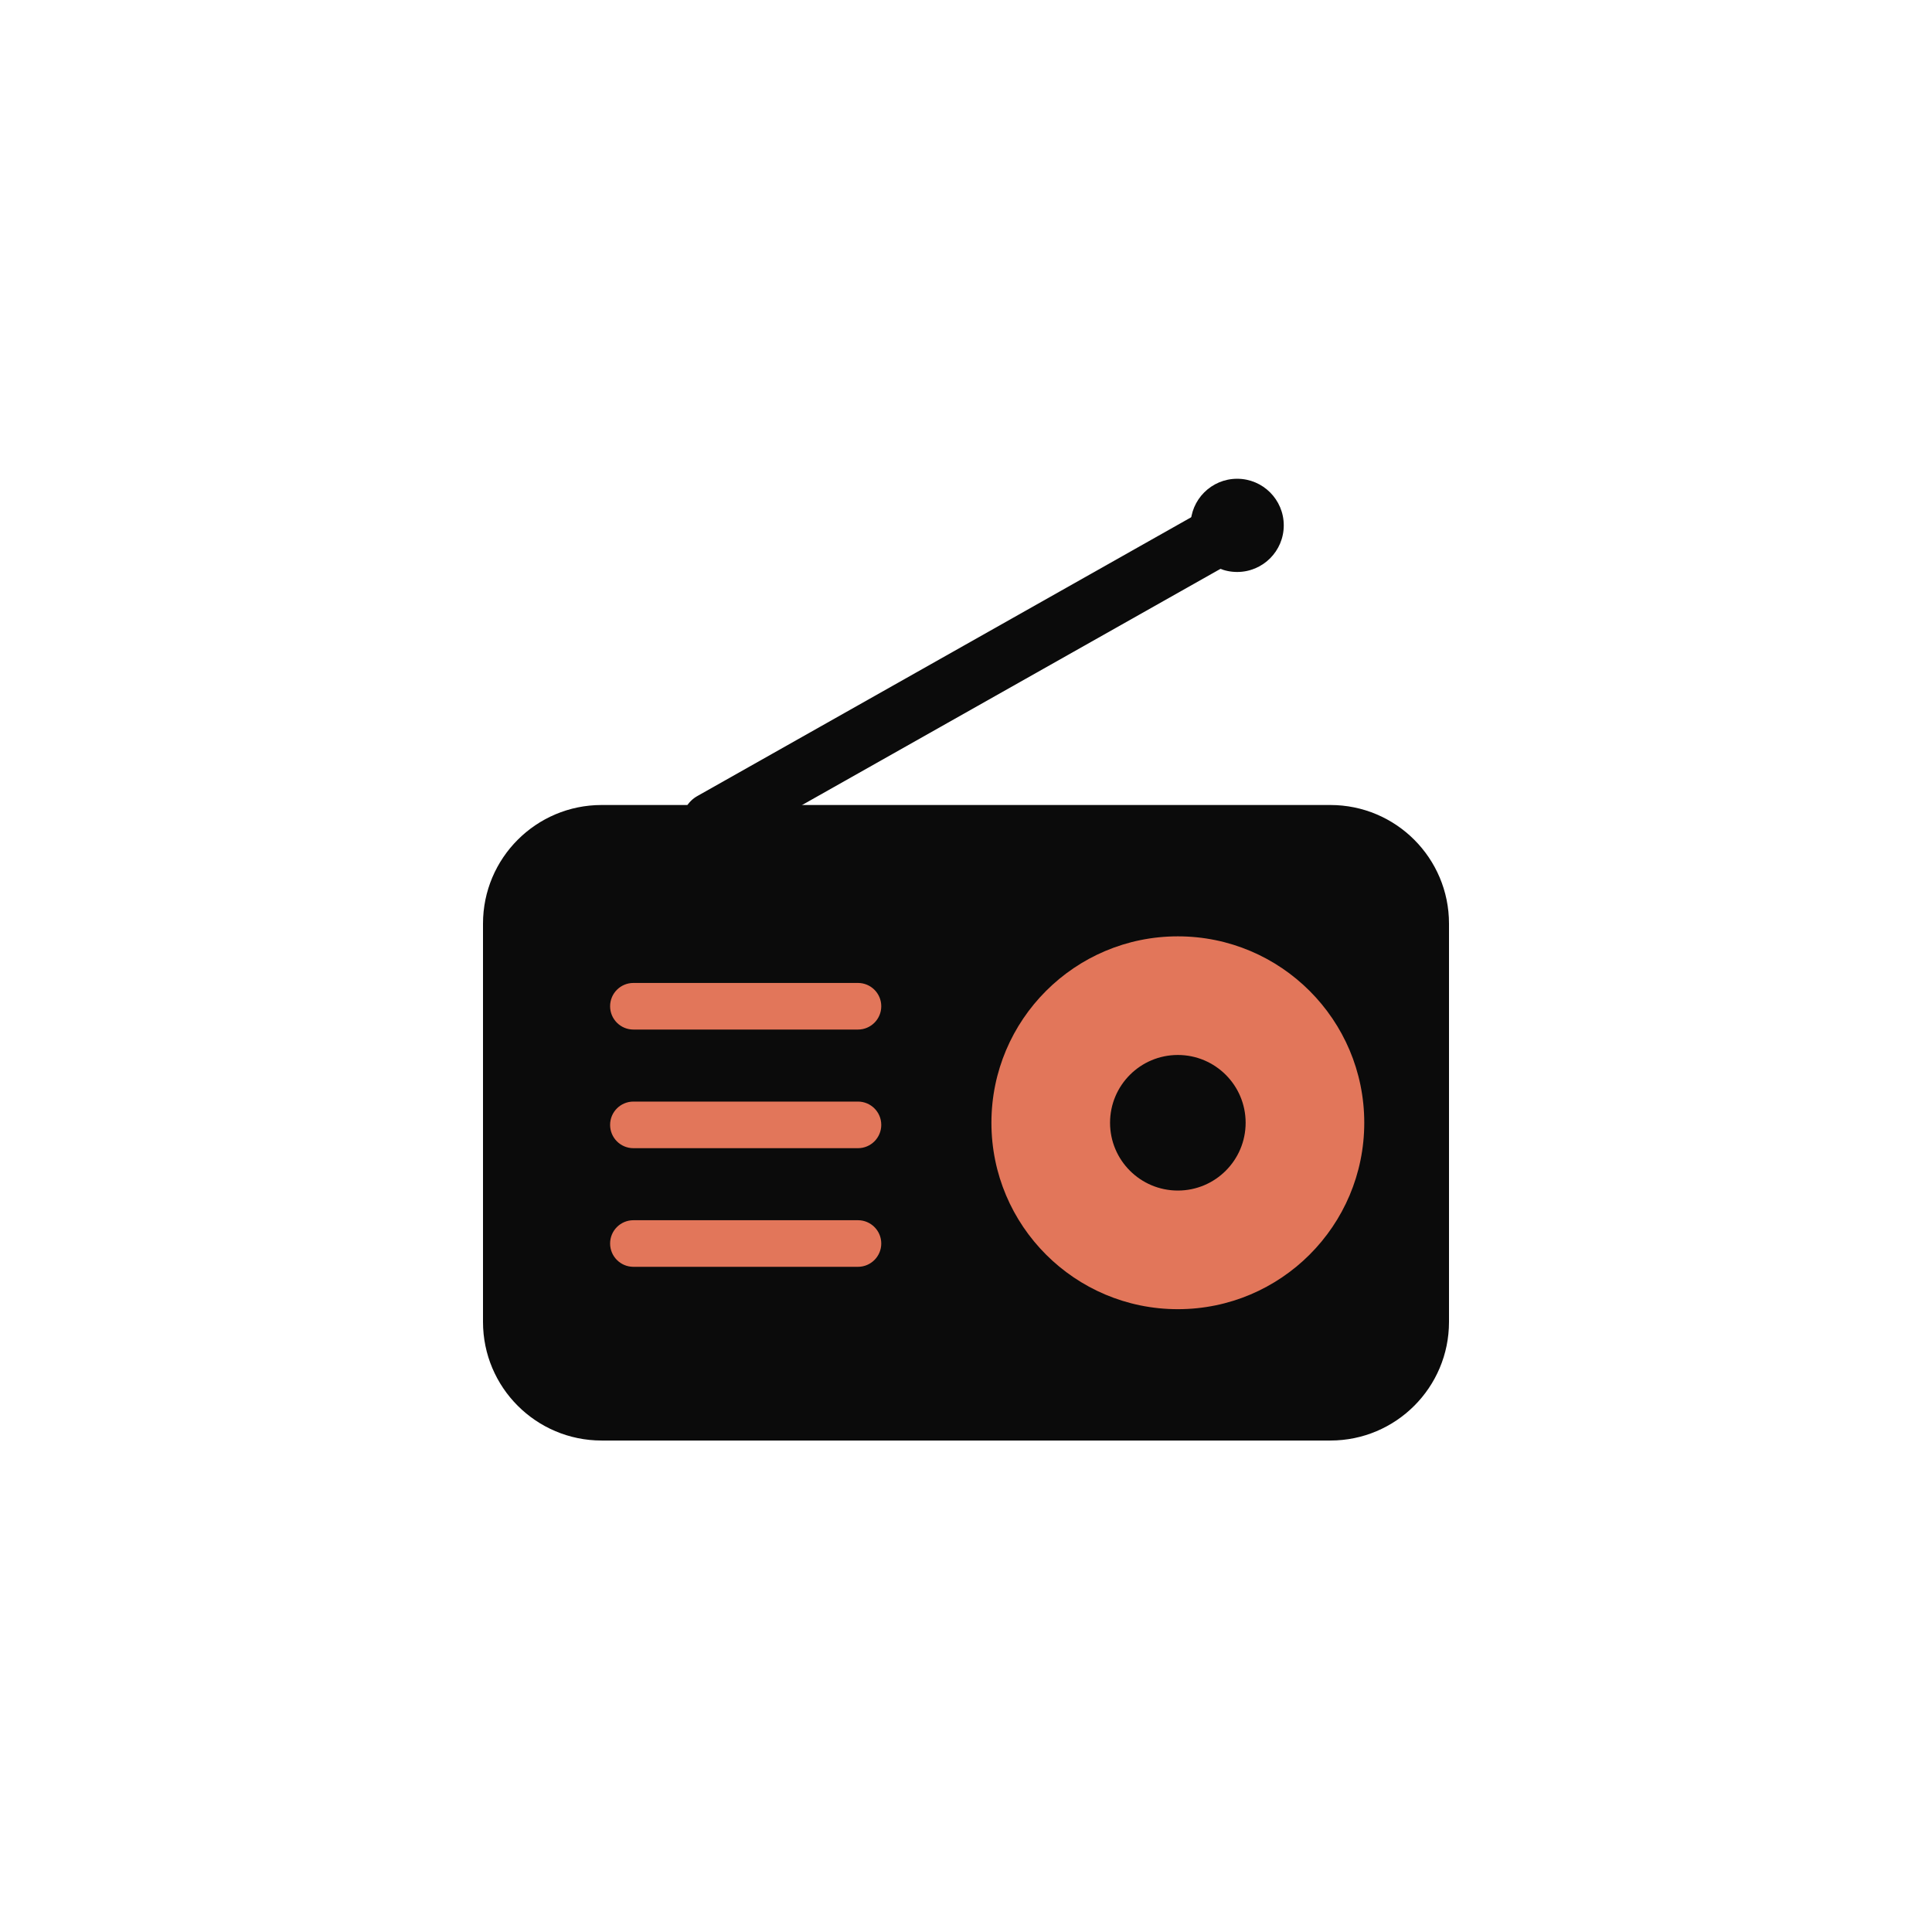
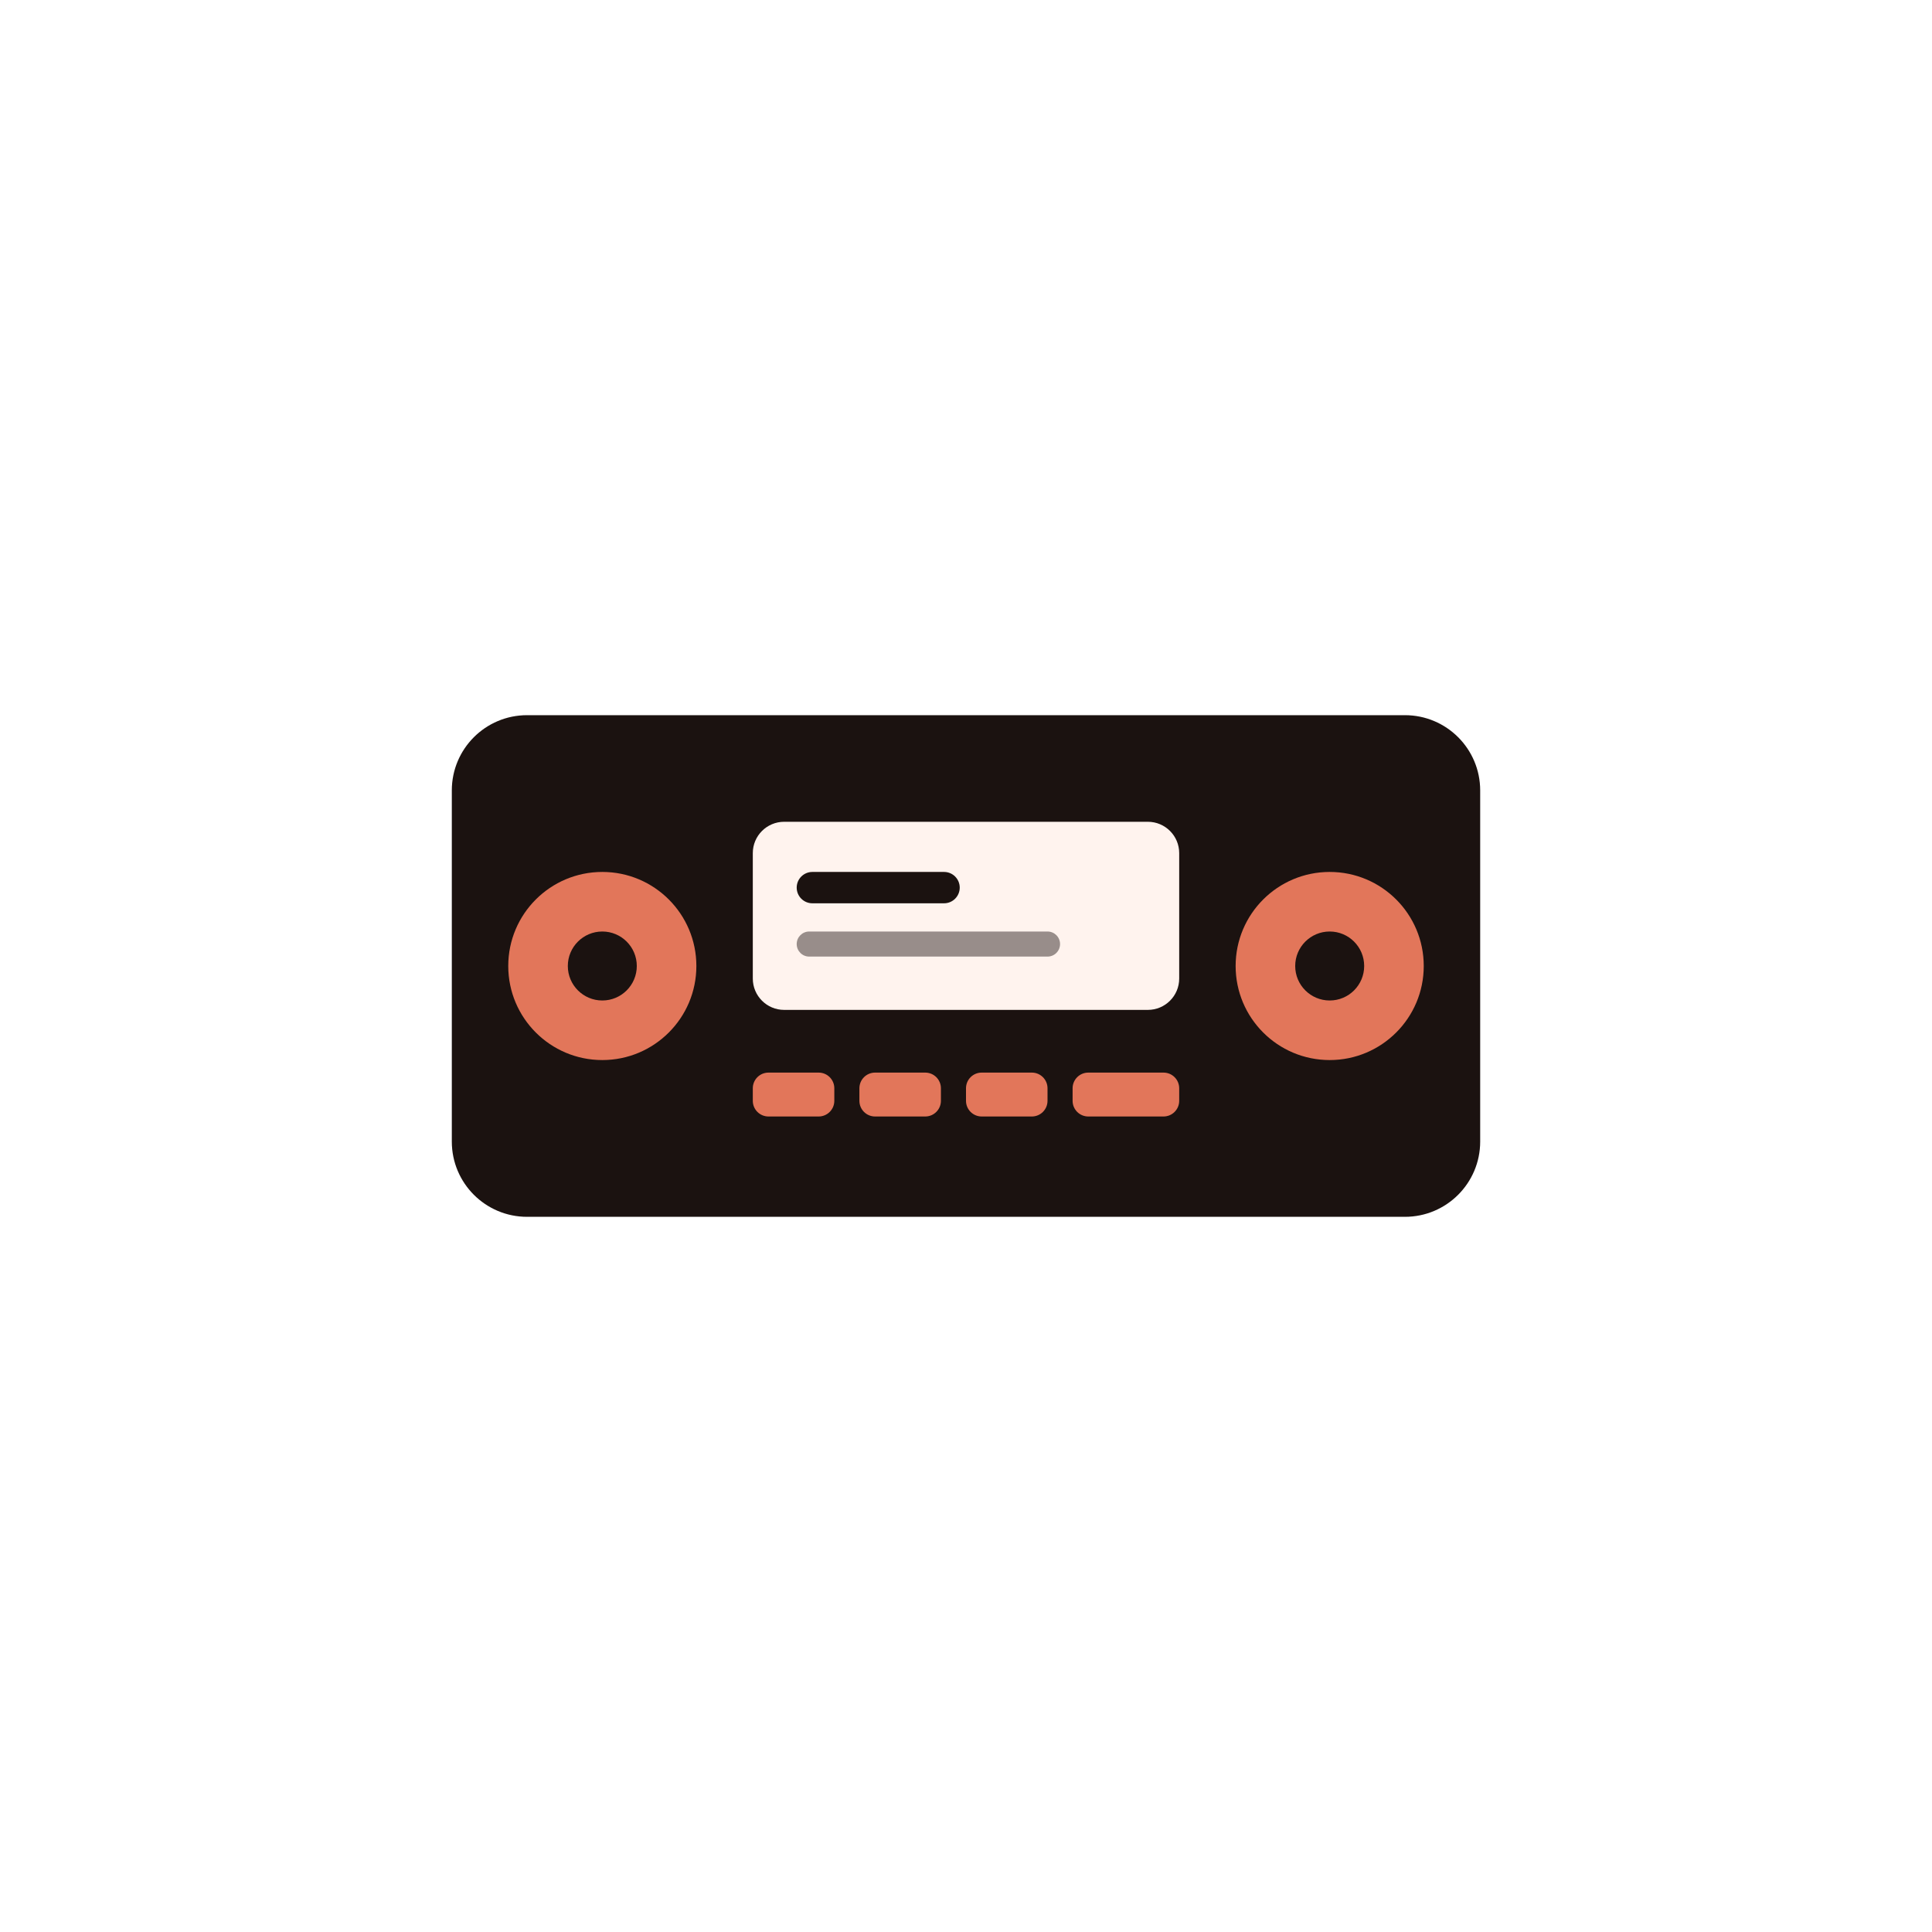
<svg xmlns="http://www.w3.org/2000/svg" width="456" height="456" viewBox="0 0 456 456" version="1.1">
-   <line x1="168" y1="194" x2="292" y2="124" stroke="#0B0B0B" stroke-width="14" stroke-linecap="round" />
-   <circle cx="292" cy="124" r="11" fill="#0B0B0B" />
-   <rect x="114" y="190" width="228" height="150" rx="28" fill="#0B0B0B" />
-   <rect x="144" y="232" width="64" height="11" rx="5.5" fill="#E2765A" />
-   <rect x="144" y="260" width="64" height="11" rx="5.5" fill="#E2765A" />
-   <rect x="144" y="288" width="64" height="11" rx="5.5" fill="#E2765A" />
-   <circle cx="278" cy="265" r="44" fill="#E2765A" />
-   <circle cx="278" cy="265" r="16" fill="#0B0B0B" />
+   <g transform="translate(228 228) scale(0.74) translate(-228 -228)">
+     <rect x="64" y="148" width="328" height="160" rx="24" fill="#1B1210" />
+     <circle cx="112" cy="228" r="30" fill="#E2765A" />
+     <circle cx="112" cy="228" r="11" fill="#1B1210" />
+     <circle cx="344" cy="228" r="30" fill="#E2765A" />
+     <circle cx="344" cy="228" r="11" fill="#1B1210" />
+     <rect x="160" y="182" width="136" height="60" rx="10" fill="#FFF3EE" />
+     <rect x="174" y="198" width="52" height="10" rx="5" fill="#1B1210" />
+     <rect x="174" y="217" width="84" height="8" rx="4" fill="#1B1210" opacity="0.45" />
+     <rect x="160" y="262" width="26" height="14" rx="5" fill="#E2765A" />
+     <rect x="194" y="262" width="26" height="14" rx="5" fill="#E2765A" />
+     <rect x="228" y="262" width="26" height="14" rx="5" fill="#E2765A" />
+     <rect x="262" y="262" width="34" height="14" rx="5" fill="#E2765A" />
+   </g>
</svg>
